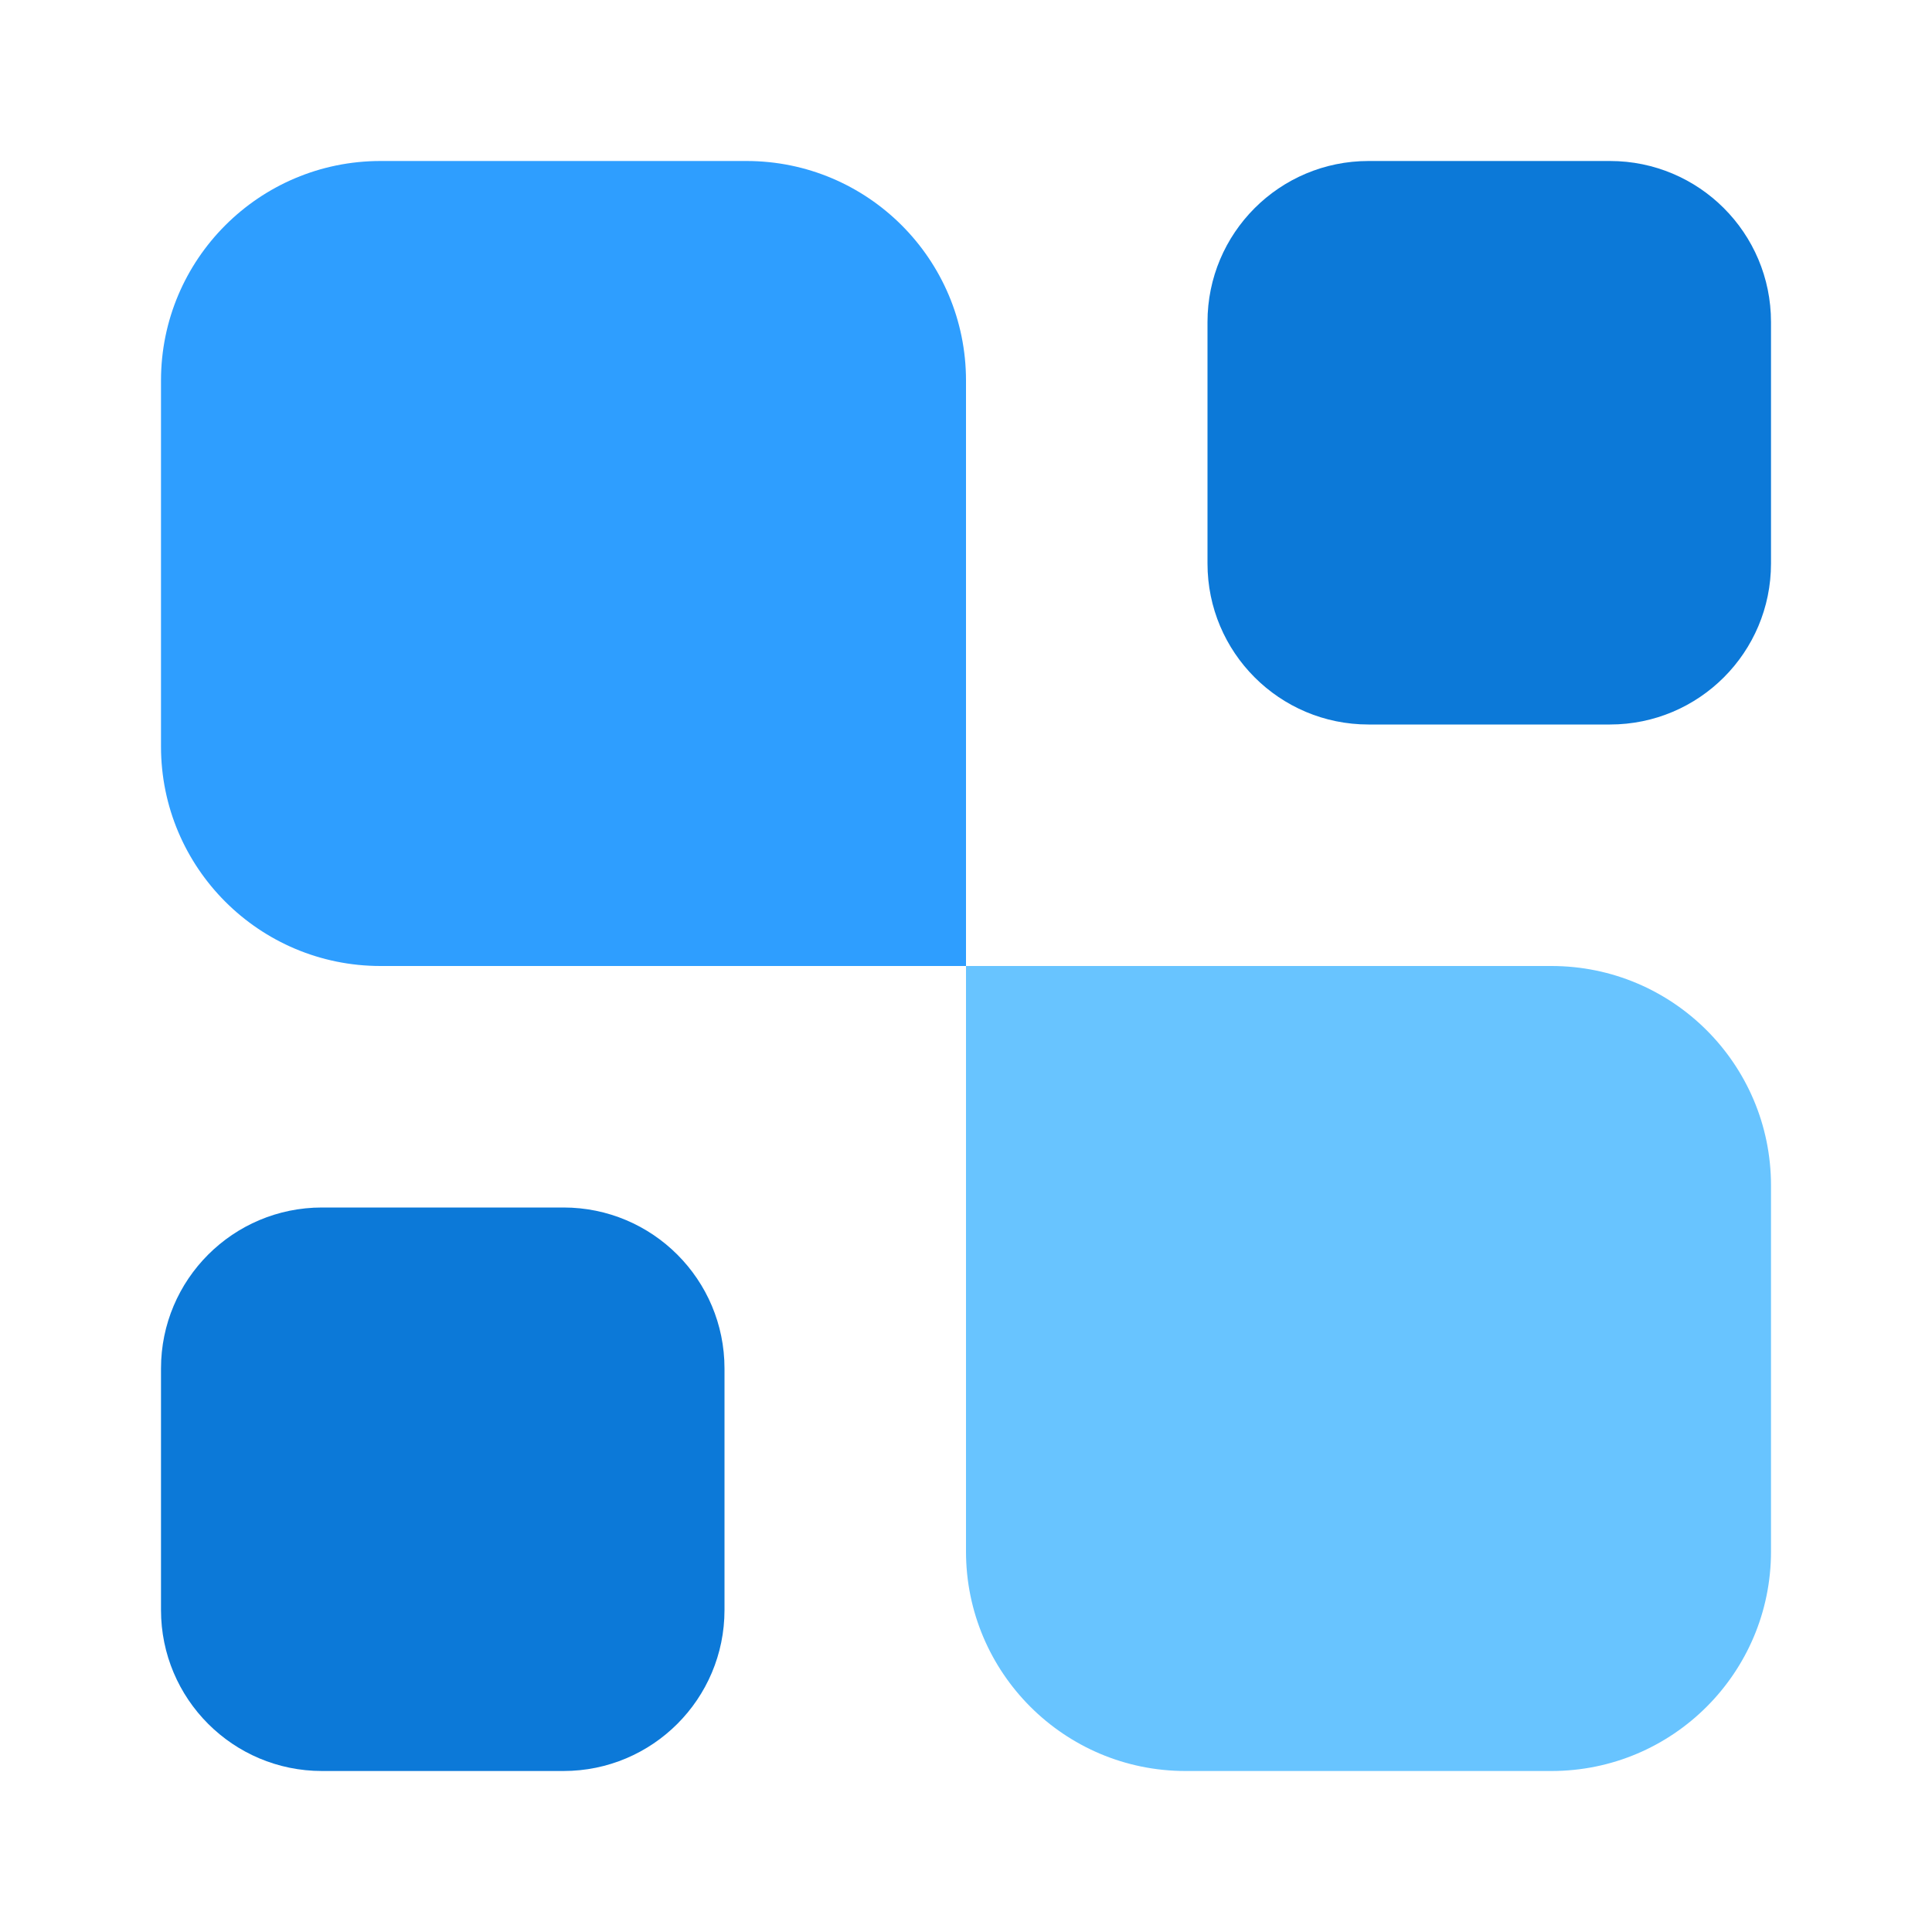
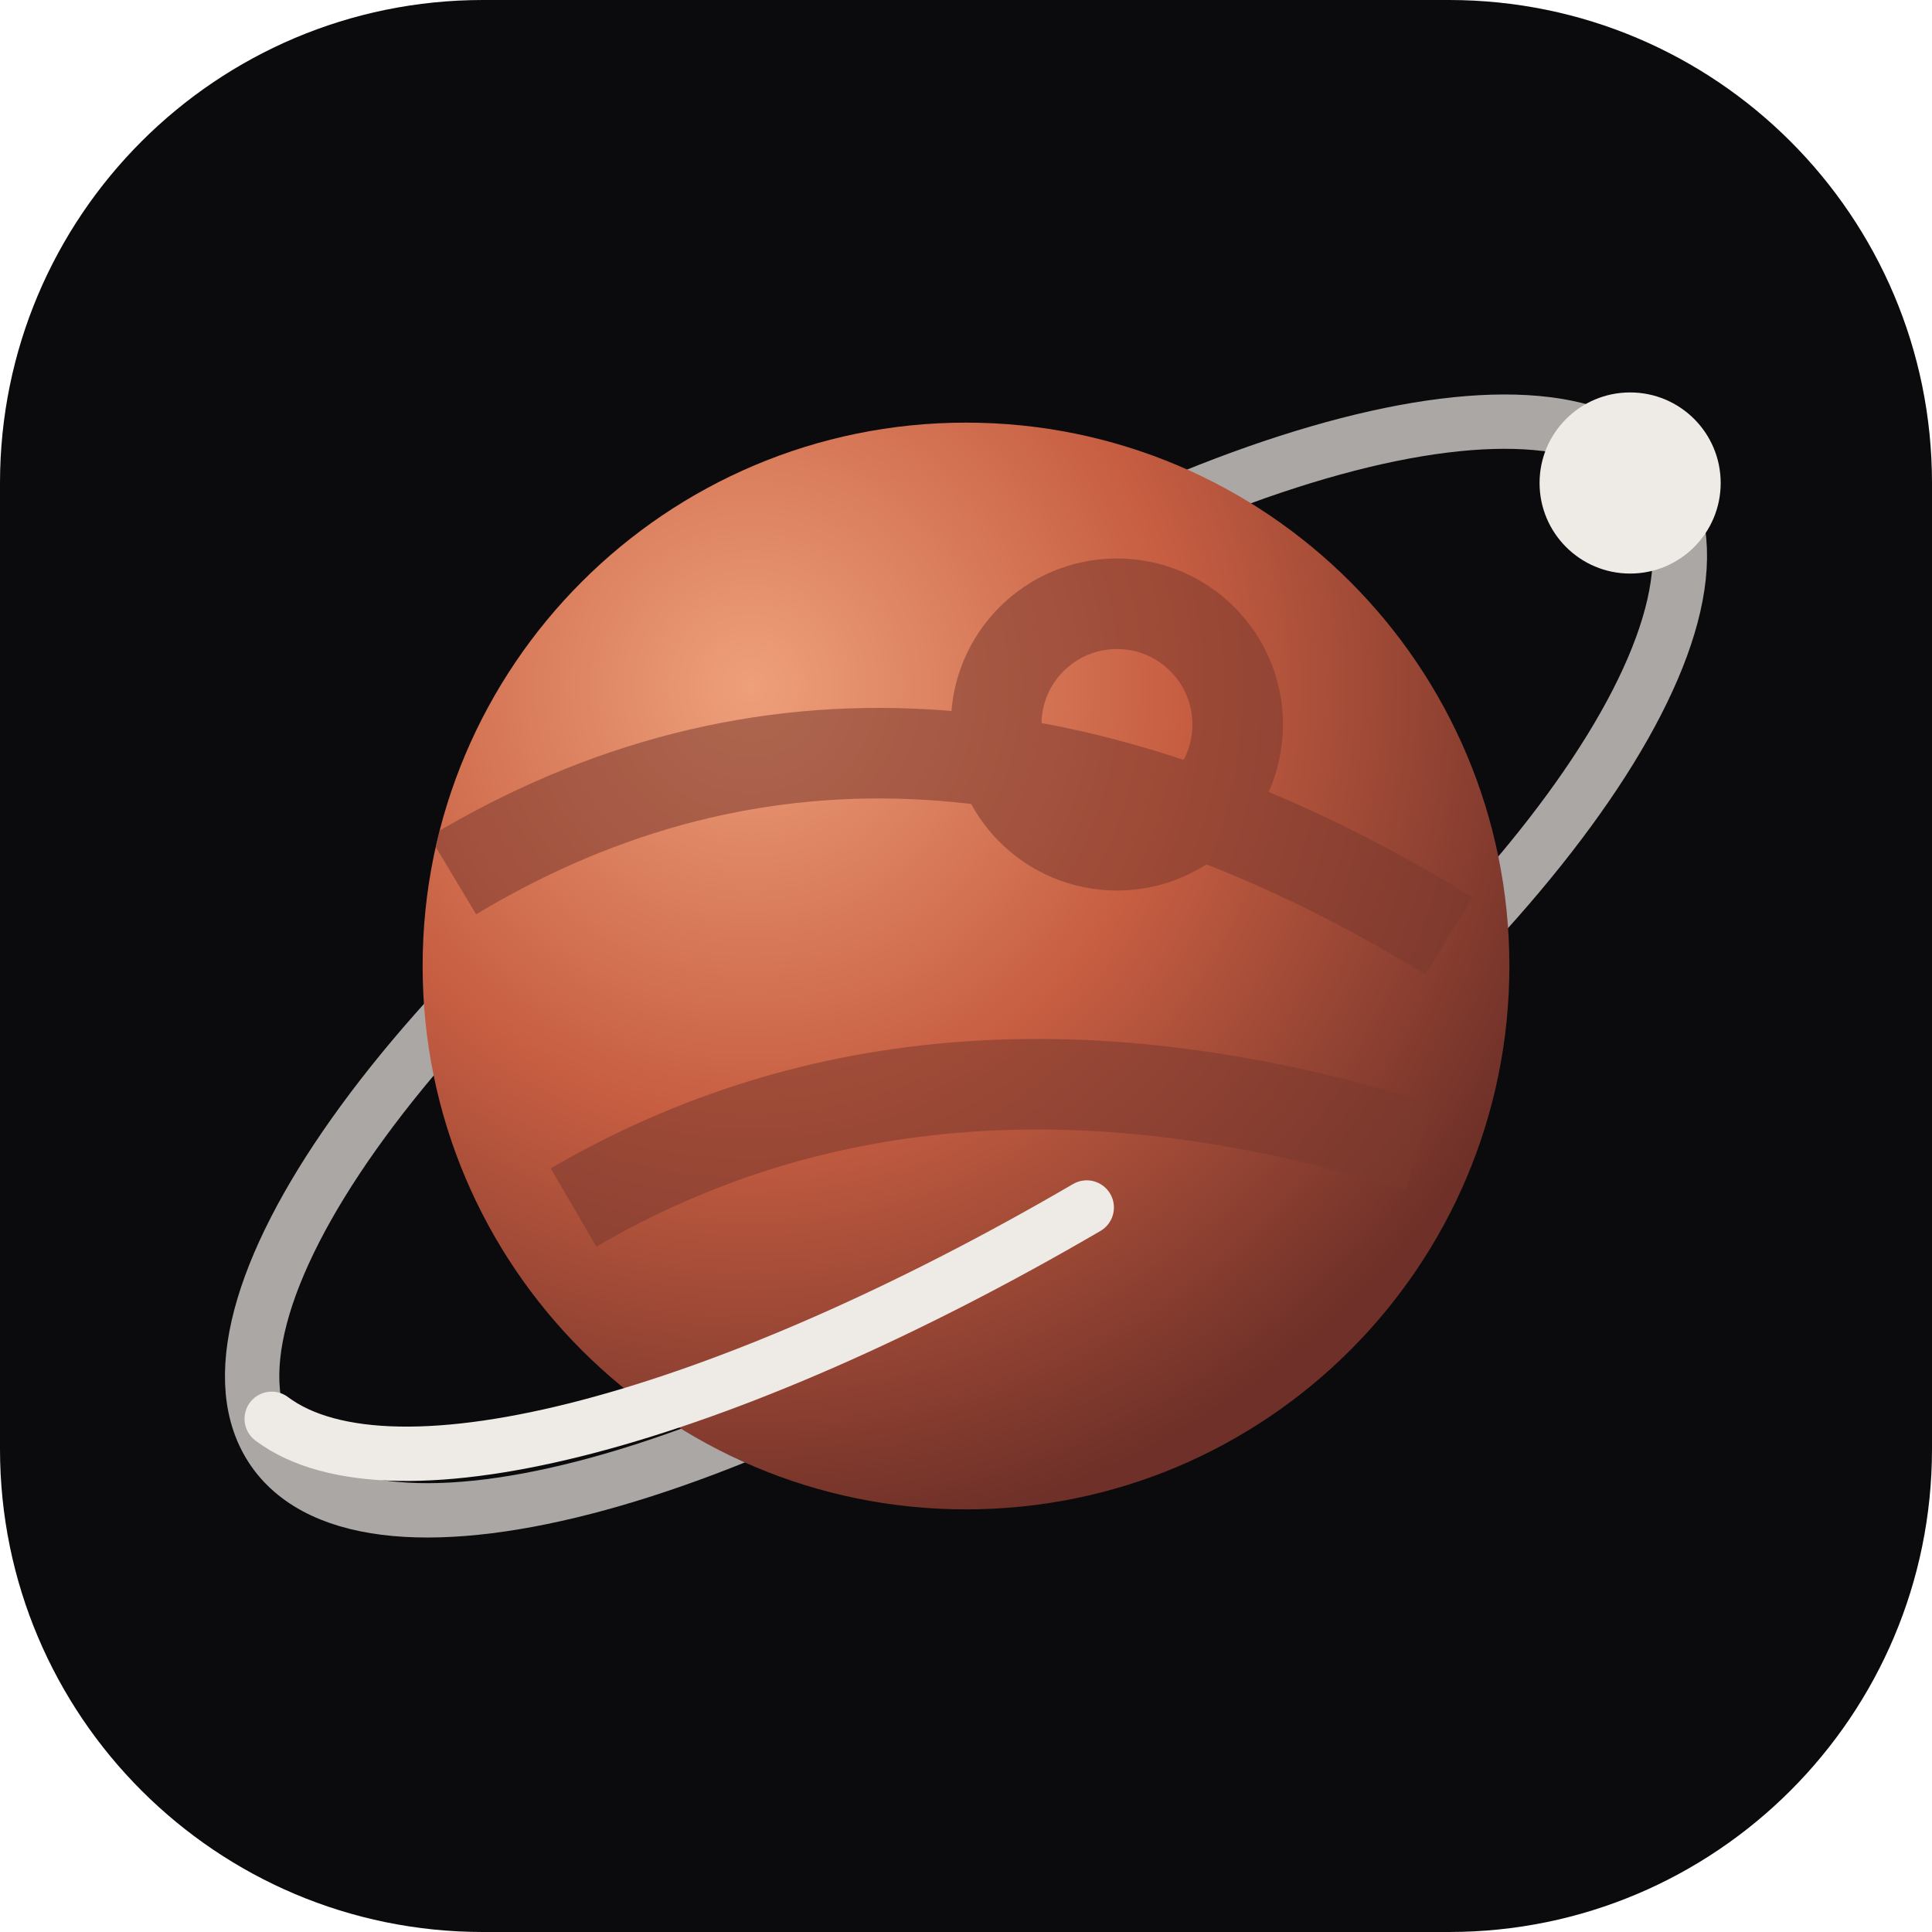
- <svg xmlns="http://www.w3.org/2000/svg" width="24" height="24" viewBox="0 0 24 24" fill="none">
-   <path d="M22 19.273C22 20.779 20.779 22 19.273 22H14.727C13.221 22 12 20.779 12 19.273V12H19.273C20.779 12 22 13.221 22 14.727V19.273Z" fill="#68C4FF" />
-   <path d="M20 2C21.105 2 22 2.895 22 4V7C22 8.105 21.105 9 20 9H17C15.895 9 15 8.105 15 7V4C15 2.895 15.895 2 17 2H20Z" fill="#0C79D8" />
-   <path d="M7 15C8.105 15 9 15.895 9 17V20C9 21.105 8.105 22 7 22H4C2.895 22 2 21.105 2 20V17C2 15.895 2.895 15 4 15H7Z" fill="#0C79D8" />
-   <path d="M12 12H4.727C3.221 12 2 10.779 2 9.273V4.727C2 3.221 3.221 2 4.727 2H9.273C10.779 2 12 3.221 12 4.727V12Z" fill="#2E9EFF" />
+ <svg xmlns="http://www.w3.org/2000/svg" viewBox="0 0 64 64">
+   <defs>
+     <radialGradient id="m" cx="30%" cy="24%" r="80%">
+       <stop stop-color="#eea07a" />
+       <stop offset=".5" stop-color="#c75e42" />
+       <stop offset="1" stop-color="#6e3028" />
+     </radialGradient>
+     <clipPath id="planet">
+       <circle cx="32" cy="32" r="18" />
+     </clipPath>
+   </defs>
+   <rect width="64" height="64" rx="16" fill="#0b0b0d" />
+   <ellipse cx="32" cy="32" rx="28" ry="10" transform="rotate(-35 32 32)" fill="none" stroke="#eeeae5" stroke-width="1.8" opacity=".7" />
+   <circle cx="32" cy="32" r="18" fill="url(#m)" />
+   <g clip-path="url(#planet)" fill="none" stroke="#7a382e" stroke-width="3" opacity=".55">
+     <path d="M15 29q15-9 33 2M19 40q12-7 28-2" />
+     <circle cx="37" cy="24" r="4" />
+   </g>
+   <path d="M9 47c4 3 15 0 27-7" fill="none" stroke="#eeeae5" stroke-width="1.8" stroke-linecap="round" />
+   <circle cx="54" cy="16" r="3" fill="#eeeae5" />
</svg>
